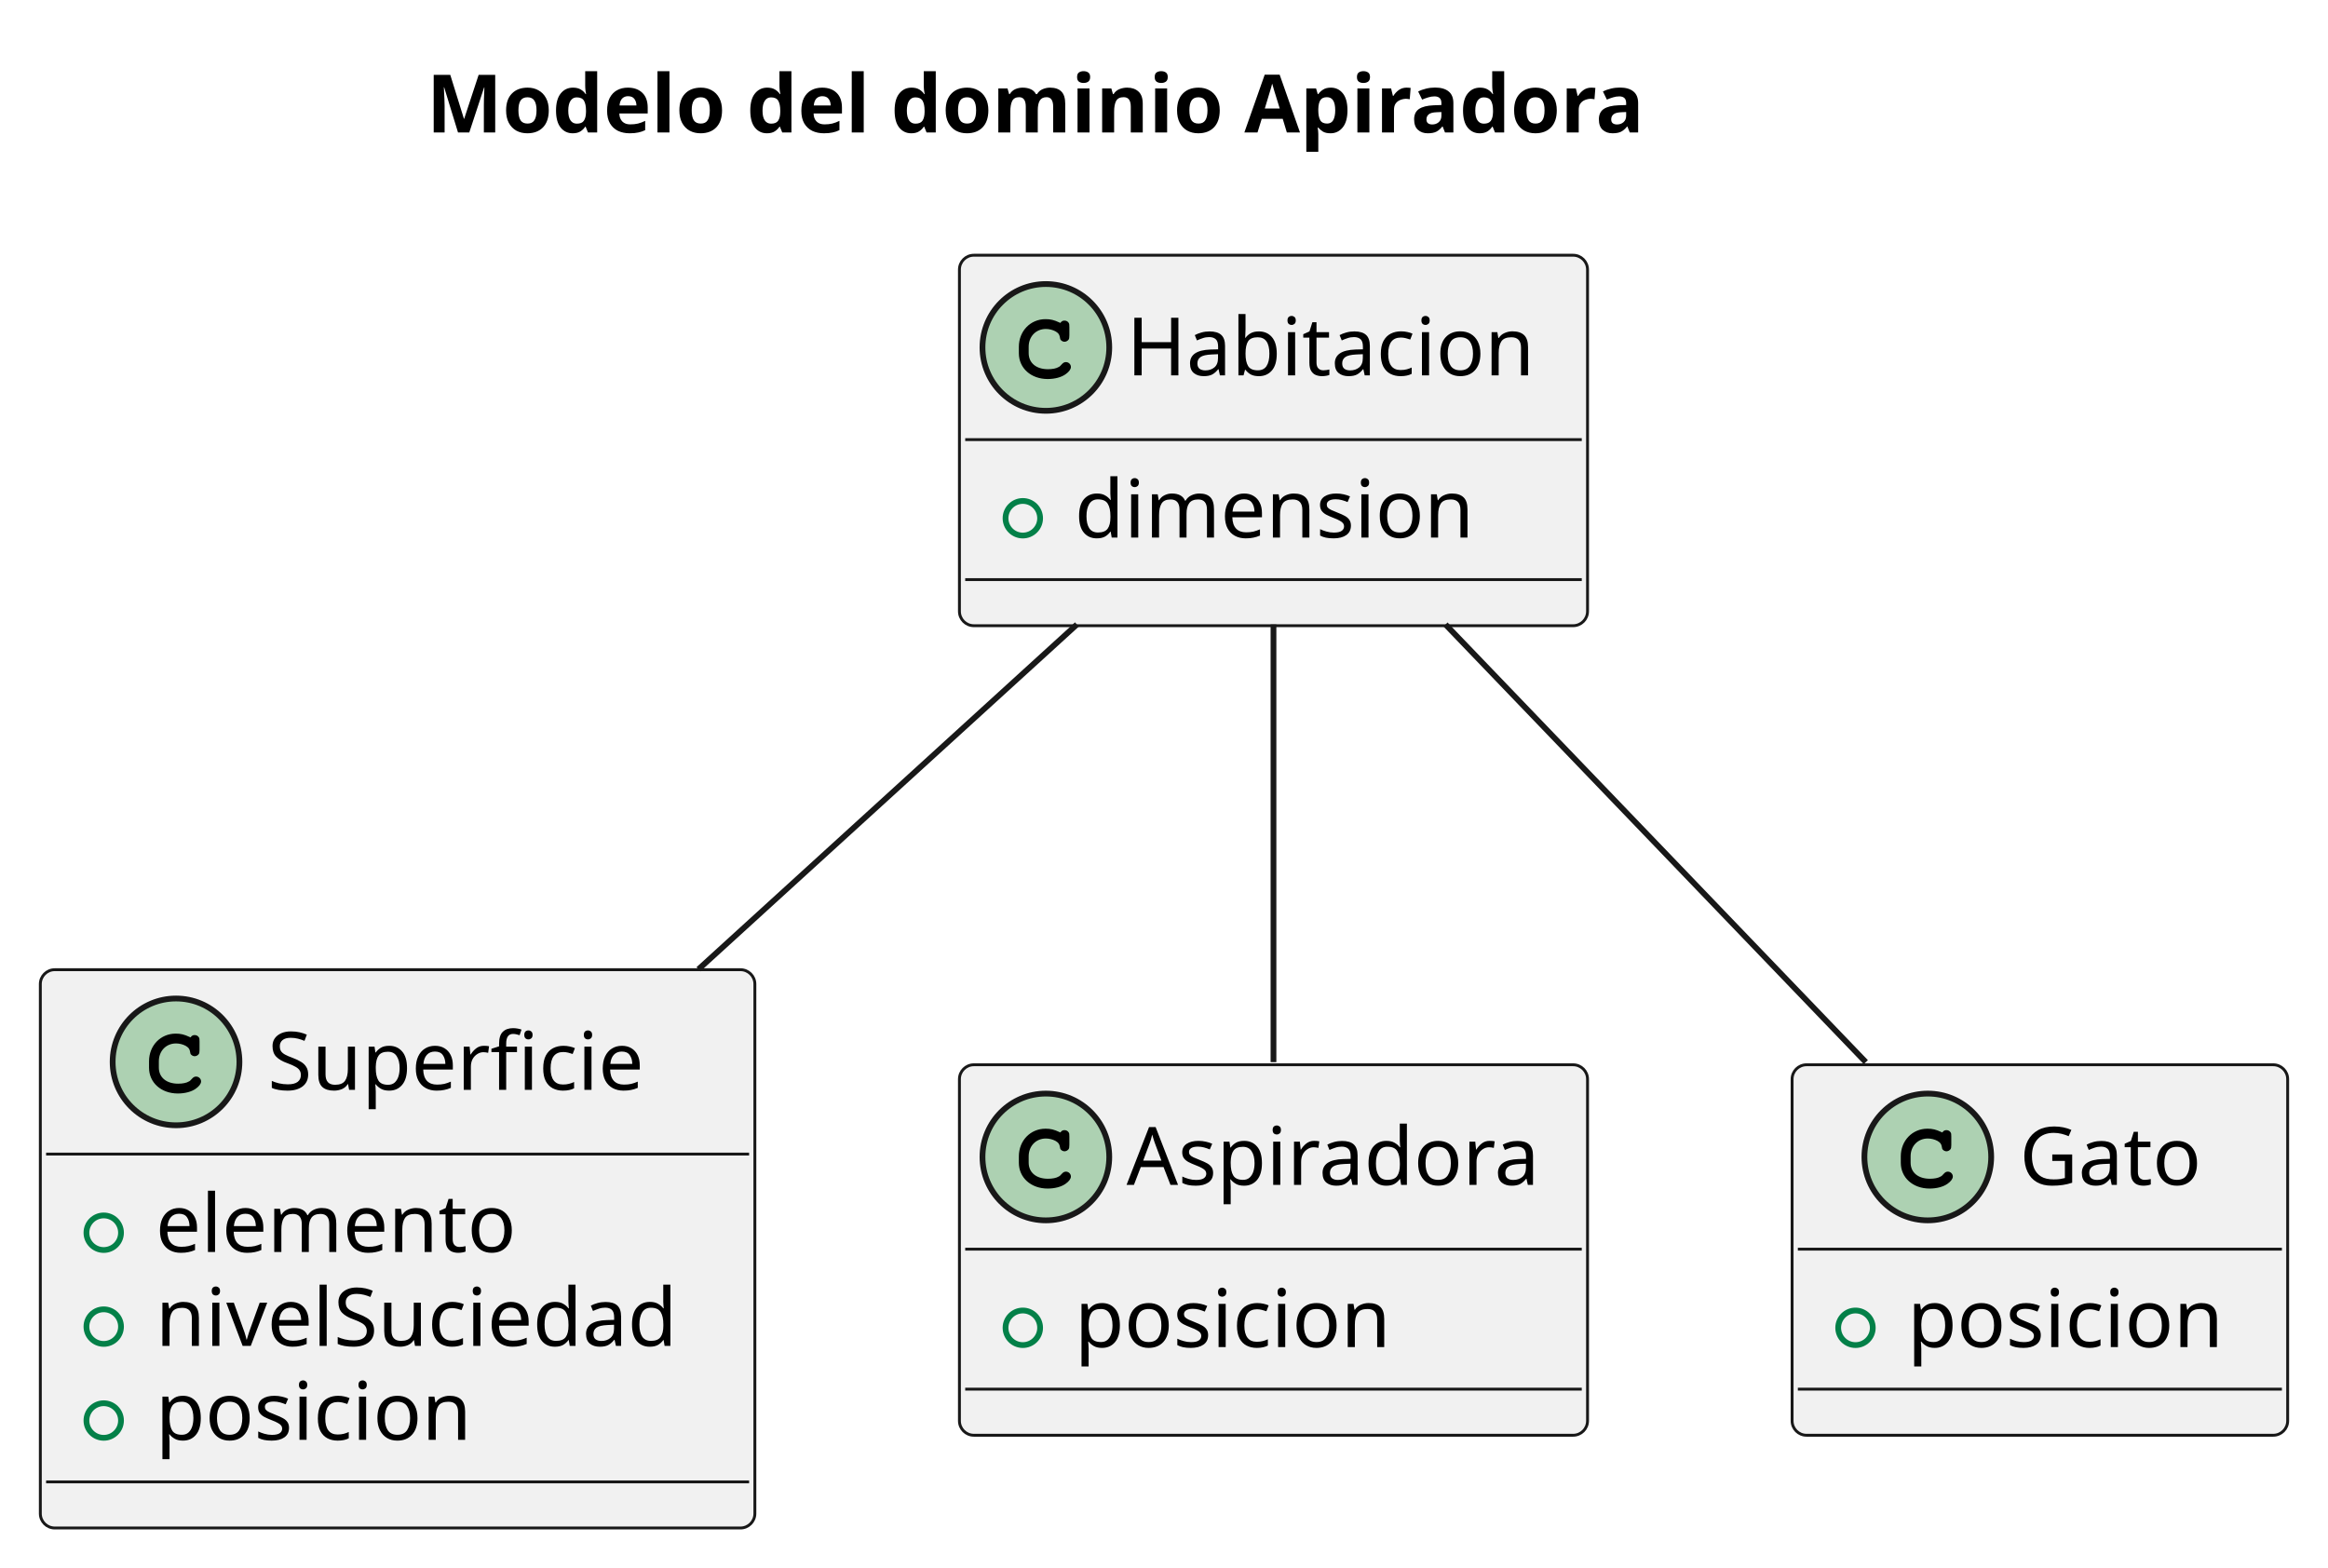
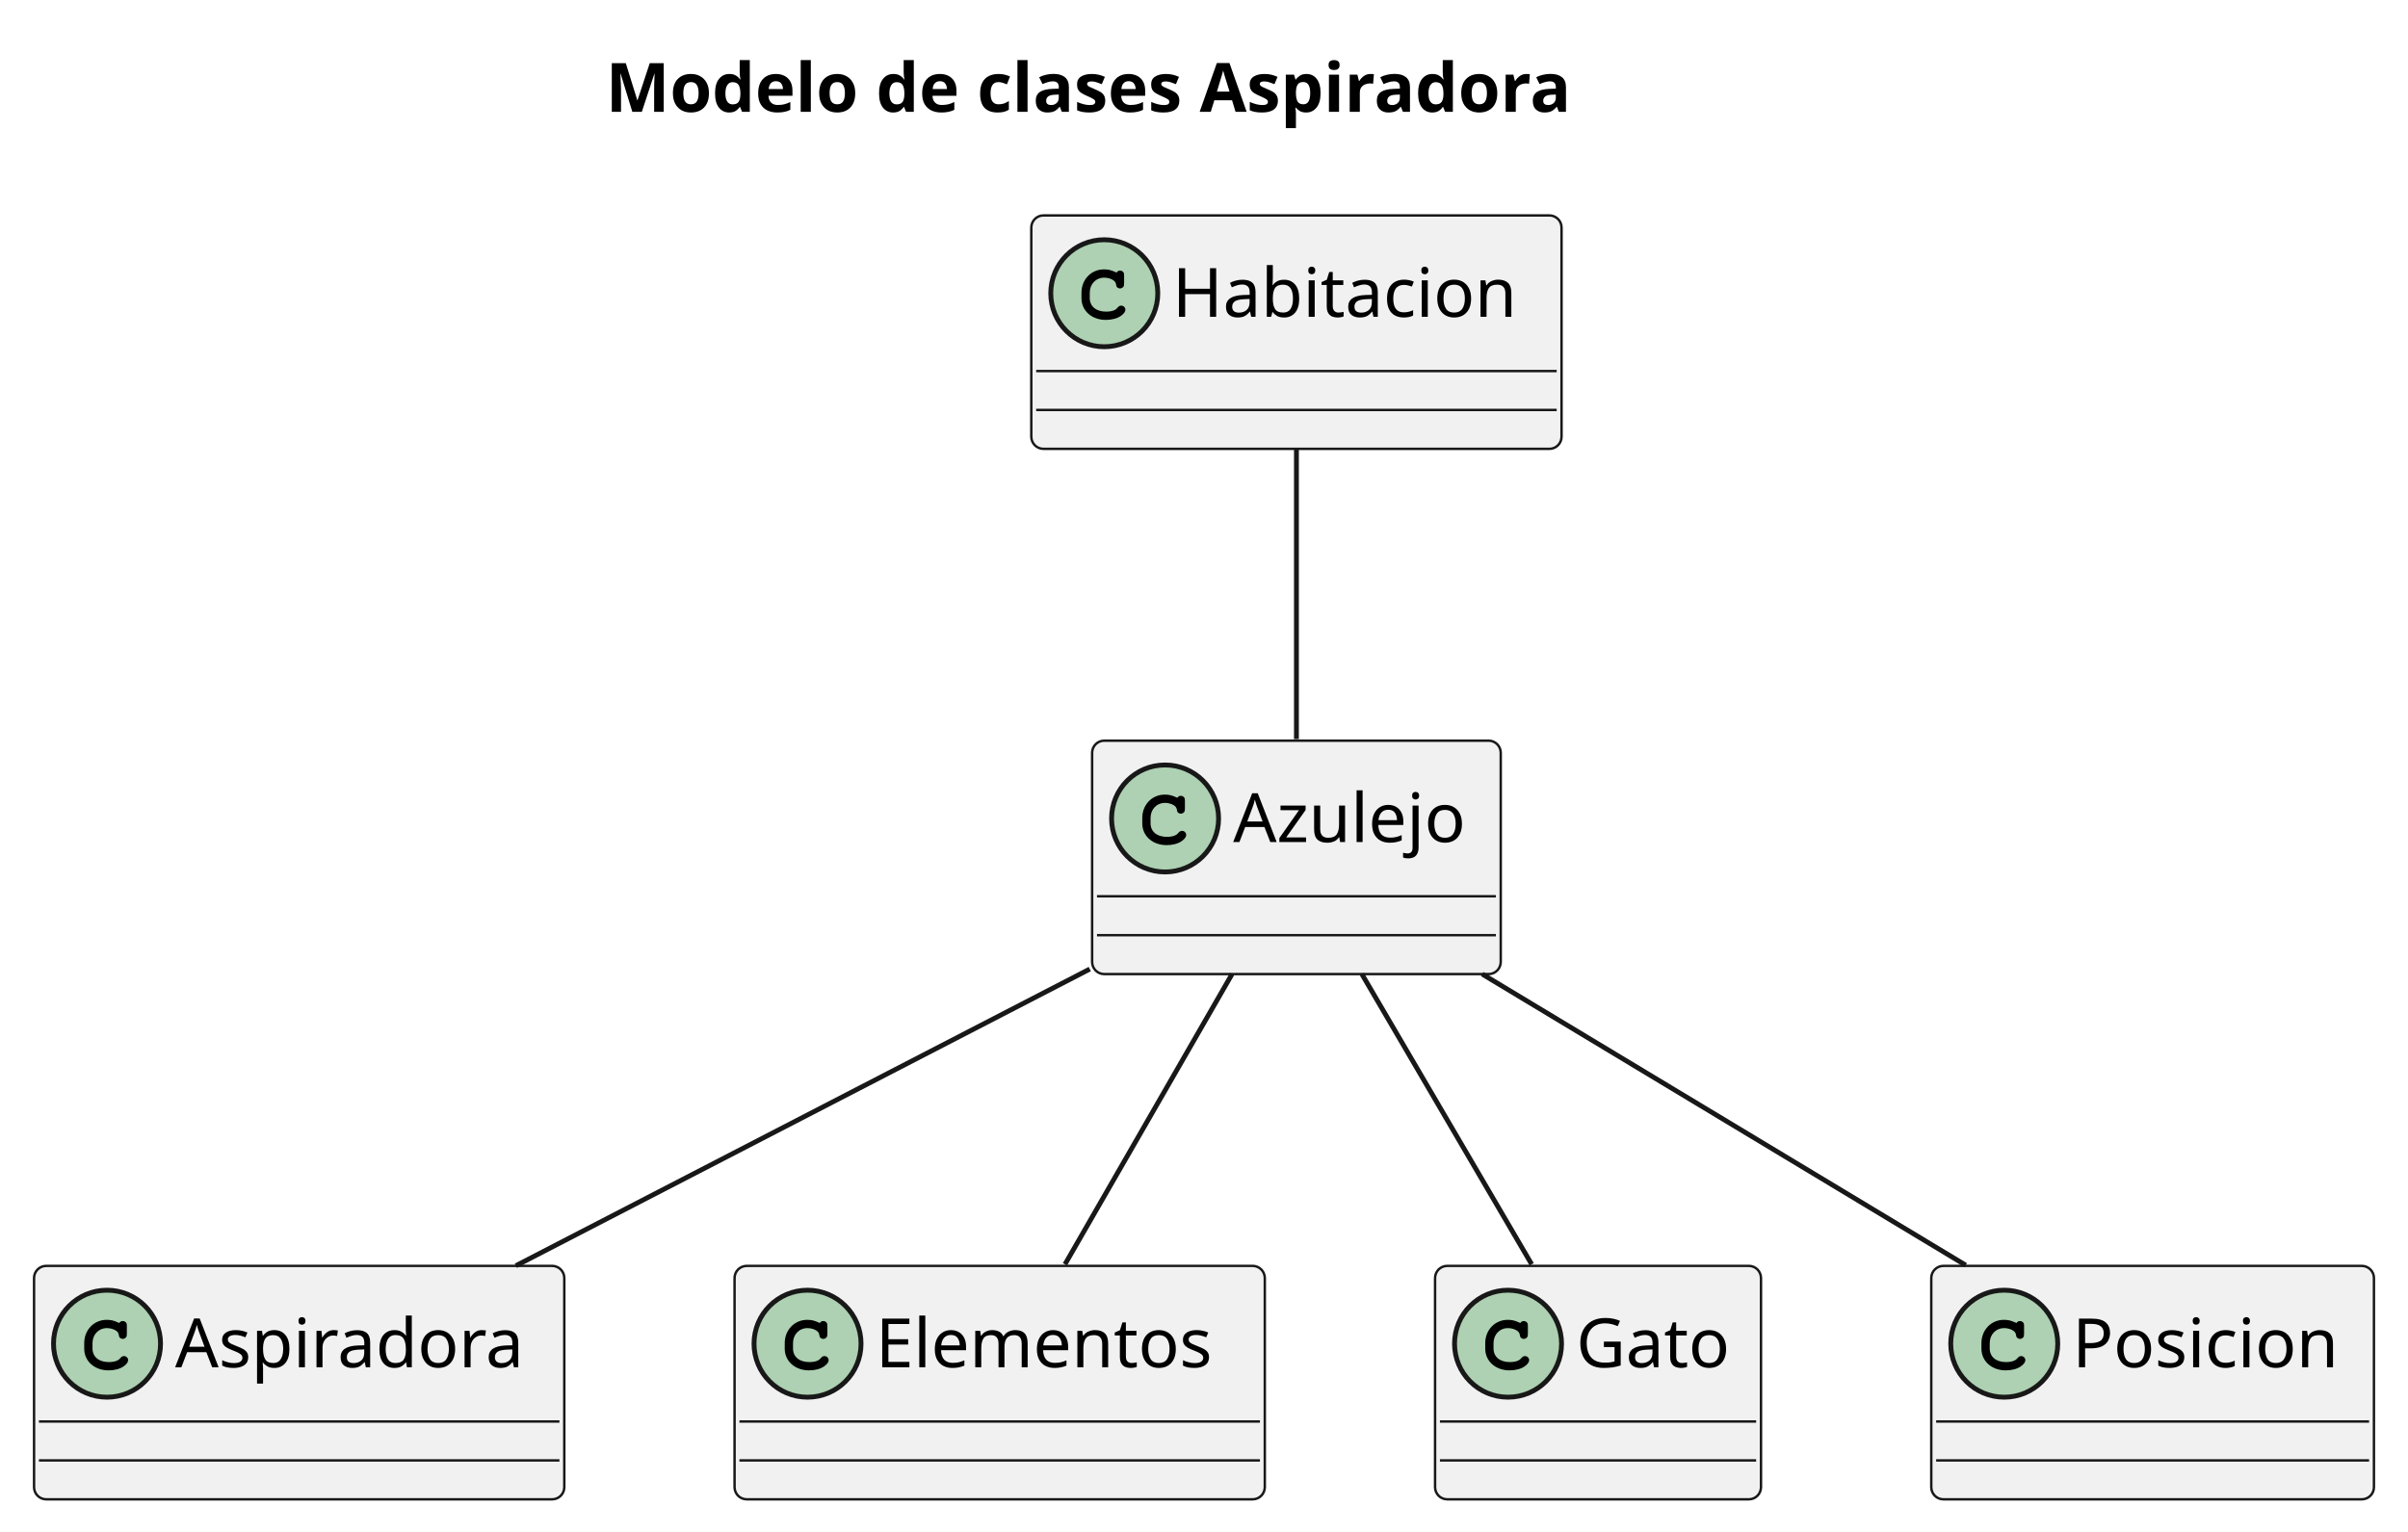
- <svg xmlns="http://www.w3.org/2000/svg" contentStyleType="text/css" height="272px" preserveAspectRatio="none" style="width:404px;height:272px;background:#FFFFFF;" version="1.1" viewBox="0 0 404 272" width="404px" zoomAndPan="magnify">
+ <svg xmlns="http://www.w3.org/2000/svg" contentStyleType="text/css" height="315px" preserveAspectRatio="none" style="width:495px;height:315px;background:#FFFFFF;" version="1.1" viewBox="0 0 495 315" width="495px" zoomAndPan="magnify">
  <defs />
  <g>
-     <text fill="#000000" font-family="sans-serif" font-size="14" font-weight="bold" lengthAdjust="spacing" textLength="242" x="74" y="22.995">Modelo del dominio Apiradora</text>
-     <g id="elem_Superficie">
-       <rect codeLine="3" fill="#F1F1F1" height="96.891" id="Superficie" rx="2.5" ry="2.5" style="stroke:#181818;stroke-width:0.5;" width="124" x="7" y="168.297" />
-       <ellipse cx="30.55" cy="184.297" fill="#ADD1B2" rx="11" ry="11" style="stroke:#181818;stroke-width:1.0;" />
-       <path d="M32.894,179.969 C31.956,179.531 31.363,179.391 30.488,179.391 C27.863,179.391 25.863,181.469 25.863,184.188 L25.863,185.312 C25.863,187.891 27.972,189.781 30.863,189.781 C32.081,189.781 33.237,189.484 33.987,188.938 C34.566,188.531 34.894,188.078 34.894,187.688 C34.894,187.234 34.503,186.844 34.034,186.844 C33.816,186.844 33.612,186.922 33.425,187.109 C32.972,187.594 32.972,187.594 32.784,187.688 C32.362,187.953 31.675,188.078 30.909,188.078 C28.863,188.078 27.566,186.984 27.566,185.281 L27.566,184.188 C27.566,182.406 28.816,181.094 30.55,181.094 C31.128,181.094 31.738,181.25 32.206,181.5 C32.691,181.781 32.862,182 32.956,182.406 C33.019,182.812 33.05,182.938 33.191,183.062 C33.331,183.203 33.566,183.312 33.784,183.312 C34.05,183.312 34.316,183.172 34.487,182.953 C34.597,182.797 34.628,182.609 34.628,182.188 L34.628,180.766 C34.628,180.328 34.612,180.203 34.519,180.047 C34.362,179.781 34.081,179.641 33.784,179.641 C33.487,179.641 33.284,179.734 33.066,180.047 L32.894,179.969 Z " fill="#000000" />
-       <text fill="#000000" font-family="sans-serif" font-size="14" lengthAdjust="spacing" textLength="73" x="46.45" y="189.144">Superficie</text>
-       <line style="stroke:#181818;stroke-width:0.5;" x1="8" x2="130" y1="200.297" y2="200.297" />
-       <ellipse cx="18" cy="213.945" fill="none" rx="3" ry="3" style="stroke:#038048;stroke-width:1.0;" />
-       <text fill="#000000" font-family="sans-serif" font-size="14" lengthAdjust="spacing" textLength="70" x="27" y="217.292">elemento</text>
-       <ellipse cx="18" cy="230.242" fill="none" rx="3" ry="3" style="stroke:#038048;stroke-width:1.0;" />
-       <text fill="#000000" font-family="sans-serif" font-size="14" lengthAdjust="spacing" textLength="98" x="27" y="233.589">nivelSuciedad</text>
-       <ellipse cx="18" cy="246.539" fill="none" rx="3" ry="3" style="stroke:#038048;stroke-width:1.0;" />
-       <text fill="#000000" font-family="sans-serif" font-size="14" lengthAdjust="spacing" textLength="60" x="27" y="249.886">posicion</text>
-       <line style="stroke:#181818;stroke-width:0.5;" x1="8" x2="130" y1="257.188" y2="257.188" />
+     <text fill="#000000" font-family="sans-serif" font-size="14" font-weight="bold" lengthAdjust="spacing" textLength="232" x="124.5" y="22.995">Modelo de clases Aspiradora</text>
+     <g id="elem_Habitacion">
+       <rect codeLine="3" fill="#F1F1F1" height="48" id="Habitacion" rx="2.5" ry="2.5" style="stroke:#181818;stroke-width:0.5;" width="109" x="212" y="44.297" />
+       <ellipse cx="227" cy="60.297" fill="#ADD1B2" rx="11" ry="11" style="stroke:#181818;stroke-width:1.0;" />
+       <path d="M229.344,55.969 C228.406,55.531 227.812,55.391 226.938,55.391 C224.312,55.391 222.312,57.469 222.312,60.188 L222.312,61.312 C222.312,63.891 224.422,65.781 227.312,65.781 C228.531,65.781 229.688,65.484 230.438,64.938 C231.016,64.531 231.344,64.078 231.344,63.688 C231.344,63.234 230.953,62.844 230.484,62.844 C230.266,62.844 230.062,62.922 229.875,63.109 C229.422,63.594 229.422,63.594 229.234,63.688 C228.812,63.953 228.125,64.078 227.359,64.078 C225.312,64.078 224.016,62.984 224.016,61.281 L224.016,60.188 C224.016,58.406 225.266,57.094 227,57.094 C227.578,57.094 228.188,57.25 228.656,57.5 C229.141,57.781 229.312,58 229.406,58.406 C229.469,58.812 229.5,58.938 229.641,59.062 C229.781,59.203 230.016,59.312 230.234,59.312 C230.5,59.312 230.766,59.172 230.938,58.953 C231.047,58.797 231.078,58.609 231.078,58.188 L231.078,56.766 C231.078,56.328 231.062,56.203 230.969,56.047 C230.812,55.781 230.531,55.641 230.234,55.641 C229.938,55.641 229.734,55.734 229.516,56.047 L229.344,55.969 Z " fill="#000000" />
+       <text fill="#000000" font-family="sans-serif" font-size="14" lengthAdjust="spacing" textLength="77" x="241" y="65.144">Habitacion</text>
+       <line style="stroke:#181818;stroke-width:0.5;" x1="213" x2="320" y1="76.297" y2="76.297" />
+       <line style="stroke:#181818;stroke-width:0.5;" x1="213" x2="320" y1="84.297" y2="84.297" />
    </g>
-     <g id="elem_Habitacion">
-       <rect codeLine="10" fill="#F1F1F1" height="64.297" id="Habitacion" rx="2.5" ry="2.5" style="stroke:#181818;stroke-width:0.5;" width="109" x="166.5" y="44.297" />
-       <ellipse cx="181.5" cy="60.297" fill="#ADD1B2" rx="11" ry="11" style="stroke:#181818;stroke-width:1.0;" />
-       <path d="M183.844,55.969 C182.906,55.531 182.312,55.391 181.438,55.391 C178.812,55.391 176.812,57.469 176.812,60.188 L176.812,61.312 C176.812,63.891 178.922,65.781 181.812,65.781 C183.031,65.781 184.188,65.484 184.938,64.938 C185.516,64.531 185.844,64.078 185.844,63.688 C185.844,63.234 185.453,62.844 184.984,62.844 C184.766,62.844 184.562,62.922 184.375,63.109 C183.922,63.594 183.922,63.594 183.734,63.688 C183.312,63.953 182.625,64.078 181.859,64.078 C179.812,64.078 178.516,62.984 178.516,61.281 L178.516,60.188 C178.516,58.406 179.766,57.094 181.5,57.094 C182.078,57.094 182.688,57.25 183.156,57.5 C183.641,57.781 183.812,58 183.906,58.406 C183.969,58.812 184,58.938 184.141,59.062 C184.281,59.203 184.516,59.312 184.734,59.312 C185,59.312 185.266,59.172 185.438,58.953 C185.547,58.797 185.578,58.609 185.578,58.188 L185.578,56.766 C185.578,56.328 185.562,56.203 185.469,56.047 C185.312,55.781 185.031,55.641 184.734,55.641 C184.438,55.641 184.234,55.734 184.016,56.047 L183.844,55.969 Z " fill="#000000" />
-       <text fill="#000000" font-family="sans-serif" font-size="14" lengthAdjust="spacing" textLength="77" x="195.5" y="65.144">Habitacion</text>
-       <line style="stroke:#181818;stroke-width:0.5;" x1="167.5" x2="274.5" y1="76.297" y2="76.297" />
-       <ellipse cx="177.5" cy="89.945" fill="none" rx="3" ry="3" style="stroke:#038048;stroke-width:1.0;" />
-       <text fill="#000000" font-family="sans-serif" font-size="14" lengthAdjust="spacing" textLength="74" x="186.5" y="93.292">dimension</text>
-       <line style="stroke:#181818;stroke-width:0.5;" x1="167.5" x2="274.5" y1="100.594" y2="100.594" />
+     <g id="elem_Azulejo">
+       <rect codeLine="7" fill="#F1F1F1" height="48" id="Azulejo" rx="2.5" ry="2.5" style="stroke:#181818;stroke-width:0.5;" width="84" x="224.5" y="152.297" />
+       <ellipse cx="239.5" cy="168.297" fill="#ADD1B2" rx="11" ry="11" style="stroke:#181818;stroke-width:1.0;" />
+       <path d="M241.844,163.969 C240.906,163.531 240.312,163.391 239.438,163.391 C236.812,163.391 234.812,165.469 234.812,168.188 L234.812,169.312 C234.812,171.891 236.922,173.781 239.812,173.781 C241.031,173.781 242.188,173.484 242.938,172.938 C243.516,172.531 243.844,172.078 243.844,171.688 C243.844,171.234 243.453,170.844 242.984,170.844 C242.766,170.844 242.562,170.922 242.375,171.109 C241.922,171.594 241.922,171.594 241.734,171.688 C241.312,171.953 240.625,172.078 239.859,172.078 C237.812,172.078 236.516,170.984 236.516,169.281 L236.516,168.188 C236.516,166.406 237.766,165.094 239.5,165.094 C240.078,165.094 240.688,165.25 241.156,165.5 C241.641,165.781 241.812,166 241.906,166.406 C241.969,166.812 242,166.938 242.141,167.062 C242.281,167.203 242.516,167.312 242.734,167.312 C243,167.312 243.266,167.172 243.438,166.953 C243.547,166.797 243.578,166.609 243.578,166.188 L243.578,164.766 C243.578,164.328 243.562,164.203 243.469,164.047 C243.312,163.781 243.031,163.641 242.734,163.641 C242.438,163.641 242.234,163.734 242.016,164.047 L241.844,163.969 Z " fill="#000000" />
+       <text fill="#000000" font-family="sans-serif" font-size="14" lengthAdjust="spacing" textLength="52" x="253.5" y="173.144">Azulejo</text>
+       <line style="stroke:#181818;stroke-width:0.5;" x1="225.5" x2="307.5" y1="184.297" y2="184.297" />
+       <line style="stroke:#181818;stroke-width:0.5;" x1="225.5" x2="307.5" y1="192.297" y2="192.297" />
    </g>
    <g id="elem_Aspiradora">
-       <rect codeLine="15" fill="#F1F1F1" height="64.297" id="Aspiradora" rx="2.5" ry="2.5" style="stroke:#181818;stroke-width:0.5;" width="109" x="166.5" y="184.797" />
-       <ellipse cx="181.5" cy="200.797" fill="#ADD1B2" rx="11" ry="11" style="stroke:#181818;stroke-width:1.0;" />
-       <path d="M183.844,196.469 C182.906,196.031 182.312,195.891 181.438,195.891 C178.812,195.891 176.812,197.969 176.812,200.688 L176.812,201.812 C176.812,204.391 178.922,206.281 181.812,206.281 C183.031,206.281 184.188,205.984 184.938,205.438 C185.516,205.031 185.844,204.578 185.844,204.188 C185.844,203.734 185.453,203.344 184.984,203.344 C184.766,203.344 184.562,203.422 184.375,203.609 C183.922,204.094 183.922,204.094 183.734,204.188 C183.312,204.453 182.625,204.578 181.859,204.578 C179.812,204.578 178.516,203.484 178.516,201.781 L178.516,200.688 C178.516,198.906 179.766,197.594 181.5,197.594 C182.078,197.594 182.688,197.75 183.156,198 C183.641,198.281 183.812,198.5 183.906,198.906 C183.969,199.312 184,199.438 184.141,199.562 C184.281,199.703 184.516,199.812 184.734,199.812 C185,199.812 185.266,199.672 185.438,199.453 C185.547,199.297 185.578,199.109 185.578,198.688 L185.578,197.266 C185.578,196.828 185.562,196.703 185.469,196.547 C185.312,196.281 185.031,196.141 184.734,196.141 C184.438,196.141 184.234,196.234 184.016,196.547 L183.844,196.469 Z " fill="#000000" />
-       <text fill="#000000" font-family="sans-serif" font-size="14" lengthAdjust="spacing" textLength="77" x="195.5" y="205.644">Aspiradora</text>
-       <line style="stroke:#181818;stroke-width:0.5;" x1="167.5" x2="274.5" y1="216.797" y2="216.797" />
-       <ellipse cx="177.5" cy="230.445" fill="none" rx="3" ry="3" style="stroke:#038048;stroke-width:1.0;" />
-       <text fill="#000000" font-family="sans-serif" font-size="14" lengthAdjust="spacing" textLength="60" x="186.5" y="233.792">posicion</text>
-       <line style="stroke:#181818;stroke-width:0.5;" x1="167.5" x2="274.5" y1="241.094" y2="241.094" />
+       <rect codeLine="11" fill="#F1F1F1" height="48" id="Aspiradora" rx="2.5" ry="2.5" style="stroke:#181818;stroke-width:0.5;" width="109" x="7" y="260.297" />
+       <ellipse cx="22" cy="276.297" fill="#ADD1B2" rx="11" ry="11" style="stroke:#181818;stroke-width:1.0;" />
+       <path d="M24.344,271.969 C23.406,271.531 22.812,271.391 21.938,271.391 C19.312,271.391 17.312,273.469 17.312,276.188 L17.312,277.312 C17.312,279.891 19.422,281.781 22.312,281.781 C23.531,281.781 24.688,281.484 25.438,280.938 C26.016,280.531 26.344,280.078 26.344,279.688 C26.344,279.234 25.953,278.844 25.484,278.844 C25.266,278.844 25.062,278.922 24.875,279.109 C24.422,279.594 24.422,279.594 24.234,279.688 C23.812,279.953 23.125,280.078 22.359,280.078 C20.312,280.078 19.016,278.984 19.016,277.281 L19.016,276.188 C19.016,274.406 20.266,273.094 22,273.094 C22.578,273.094 23.188,273.25 23.656,273.5 C24.141,273.781 24.312,274 24.406,274.406 C24.469,274.812 24.5,274.938 24.641,275.062 C24.781,275.203 25.016,275.312 25.234,275.312 C25.5,275.312 25.766,275.172 25.938,274.953 C26.047,274.797 26.078,274.609 26.078,274.188 L26.078,272.766 C26.078,272.328 26.062,272.203 25.969,272.047 C25.812,271.781 25.531,271.641 25.234,271.641 C24.938,271.641 24.734,271.734 24.516,272.047 L24.344,271.969 Z " fill="#000000" />
+       <text fill="#000000" font-family="sans-serif" font-size="14" lengthAdjust="spacing" textLength="77" x="36" y="281.144">Aspiradora</text>
+       <line style="stroke:#181818;stroke-width:0.5;" x1="8" x2="115" y1="292.297" y2="292.297" />
+       <line style="stroke:#181818;stroke-width:0.5;" x1="8" x2="115" y1="300.297" y2="300.297" />
+     </g>
+     <g id="elem_Elementos">
+       <rect codeLine="15" fill="#F1F1F1" height="48" id="Elementos" rx="2.5" ry="2.5" style="stroke:#181818;stroke-width:0.5;" width="109" x="151" y="260.297" />
+       <ellipse cx="166" cy="276.297" fill="#ADD1B2" rx="11" ry="11" style="stroke:#181818;stroke-width:1.0;" />
+       <path d="M168.344,271.969 C167.406,271.531 166.812,271.391 165.938,271.391 C163.312,271.391 161.312,273.469 161.312,276.188 L161.312,277.312 C161.312,279.891 163.422,281.781 166.312,281.781 C167.531,281.781 168.688,281.484 169.438,280.938 C170.016,280.531 170.344,280.078 170.344,279.688 C170.344,279.234 169.953,278.844 169.484,278.844 C169.266,278.844 169.062,278.922 168.875,279.109 C168.422,279.594 168.422,279.594 168.234,279.688 C167.812,279.953 167.125,280.078 166.359,280.078 C164.312,280.078 163.016,278.984 163.016,277.281 L163.016,276.188 C163.016,274.406 164.266,273.094 166,273.094 C166.578,273.094 167.188,273.25 167.656,273.5 C168.141,273.781 168.312,274 168.406,274.406 C168.469,274.812 168.5,274.938 168.641,275.062 C168.781,275.203 169.016,275.312 169.234,275.312 C169.5,275.312 169.766,275.172 169.938,274.953 C170.047,274.797 170.078,274.609 170.078,274.188 L170.078,272.766 C170.078,272.328 170.062,272.203 169.969,272.047 C169.812,271.781 169.531,271.641 169.234,271.641 C168.938,271.641 168.734,271.734 168.516,272.047 L168.344,271.969 Z " fill="#000000" />
+       <text fill="#000000" font-family="sans-serif" font-size="14" lengthAdjust="spacing" textLength="77" x="180" y="281.144">Elementos</text>
+       <line style="stroke:#181818;stroke-width:0.5;" x1="152" x2="259" y1="292.297" y2="292.297" />
+       <line style="stroke:#181818;stroke-width:0.5;" x1="152" x2="259" y1="300.297" y2="300.297" />
    </g>
    <g id="elem_Gato">
-       <rect codeLine="20" fill="#F1F1F1" height="64.297" id="Gato" rx="2.5" ry="2.5" style="stroke:#181818;stroke-width:0.5;" width="86" x="311" y="184.797" />
-       <ellipse cx="334.55" cy="200.797" fill="#ADD1B2" rx="11" ry="11" style="stroke:#181818;stroke-width:1.0;" />
-       <path d="M336.894,196.469 C335.956,196.031 335.363,195.891 334.488,195.891 C331.863,195.891 329.863,197.969 329.863,200.688 L329.863,201.812 C329.863,204.391 331.972,206.281 334.863,206.281 C336.081,206.281 337.238,205.984 337.988,205.438 C338.566,205.031 338.894,204.578 338.894,204.188 C338.894,203.734 338.503,203.344 338.034,203.344 C337.816,203.344 337.613,203.422 337.425,203.609 C336.972,204.094 336.972,204.094 336.784,204.188 C336.363,204.453 335.675,204.578 334.909,204.578 C332.863,204.578 331.566,203.484 331.566,201.781 L331.566,200.688 C331.566,198.906 332.816,197.594 334.55,197.594 C335.128,197.594 335.738,197.75 336.206,198 C336.691,198.281 336.863,198.5 336.956,198.906 C337.019,199.312 337.05,199.438 337.191,199.562 C337.331,199.703 337.566,199.812 337.784,199.812 C338.05,199.812 338.316,199.672 338.488,199.453 C338.597,199.297 338.628,199.109 338.628,198.688 L338.628,197.266 C338.628,196.828 338.613,196.703 338.519,196.547 C338.363,196.281 338.081,196.141 337.784,196.141 C337.488,196.141 337.284,196.234 337.066,196.547 L336.894,196.469 Z " fill="#000000" />
-       <text fill="#000000" font-family="sans-serif" font-size="14" lengthAdjust="spacing" textLength="35" x="350.45" y="205.644">Gato</text>
-       <line style="stroke:#181818;stroke-width:0.5;" x1="312" x2="396" y1="216.797" y2="216.797" />
-       <ellipse cx="322" cy="230.445" fill="none" rx="3" ry="3" style="stroke:#038048;stroke-width:1.0;" />
-       <text fill="#000000" font-family="sans-serif" font-size="14" lengthAdjust="spacing" textLength="60" x="331" y="233.792">posicion</text>
-       <line style="stroke:#181818;stroke-width:0.5;" x1="312" x2="396" y1="241.094" y2="241.094" />
+       <rect codeLine="19" fill="#F1F1F1" height="48" id="Gato" rx="2.5" ry="2.5" style="stroke:#181818;stroke-width:0.5;" width="67" x="295" y="260.297" />
+       <ellipse cx="310" cy="276.297" fill="#ADD1B2" rx="11" ry="11" style="stroke:#181818;stroke-width:1.0;" />
+       <path d="M312.344,271.969 C311.406,271.531 310.812,271.391 309.938,271.391 C307.312,271.391 305.312,273.469 305.312,276.188 L305.312,277.312 C305.312,279.891 307.422,281.781 310.312,281.781 C311.531,281.781 312.688,281.484 313.438,280.938 C314.016,280.531 314.344,280.078 314.344,279.688 C314.344,279.234 313.953,278.844 313.484,278.844 C313.266,278.844 313.062,278.922 312.875,279.109 C312.422,279.594 312.422,279.594 312.234,279.688 C311.812,279.953 311.125,280.078 310.359,280.078 C308.312,280.078 307.016,278.984 307.016,277.281 L307.016,276.188 C307.016,274.406 308.266,273.094 310,273.094 C310.578,273.094 311.188,273.25 311.656,273.5 C312.141,273.781 312.312,274 312.406,274.406 C312.469,274.812 312.5,274.938 312.641,275.062 C312.781,275.203 313.016,275.312 313.234,275.312 C313.5,275.312 313.766,275.172 313.938,274.953 C314.047,274.797 314.078,274.609 314.078,274.188 L314.078,272.766 C314.078,272.328 314.062,272.203 313.969,272.047 C313.812,271.781 313.531,271.641 313.234,271.641 C312.938,271.641 312.734,271.734 312.516,272.047 L312.344,271.969 Z " fill="#000000" />
+       <text fill="#000000" font-family="sans-serif" font-size="14" lengthAdjust="spacing" textLength="35" x="324" y="281.144">Gato</text>
+       <line style="stroke:#181818;stroke-width:0.5;" x1="296" x2="361" y1="292.297" y2="292.297" />
+       <line style="stroke:#181818;stroke-width:0.5;" x1="296" x2="361" y1="300.297" y2="300.297" />
    </g>
-     <g id="link_Habitacion_Superficie">
-       <path codeLine="25" d="M186.888,108.379 C167.544,126.005 142.936,148.428 121.211,168.223 " fill="none" id="Habitacion-Superficie" style="stroke:#181818;stroke-width:1.0;" />
+     <g id="elem_Posicion">
+       <rect codeLine="23" fill="#F1F1F1" height="48" id="Posicion" rx="2.5" ry="2.5" style="stroke:#181818;stroke-width:0.5;" width="91" x="397" y="260.297" />
+       <ellipse cx="412" cy="276.297" fill="#ADD1B2" rx="11" ry="11" style="stroke:#181818;stroke-width:1.0;" />
+       <path d="M414.344,271.969 C413.406,271.531 412.812,271.391 411.938,271.391 C409.312,271.391 407.312,273.469 407.312,276.188 L407.312,277.312 C407.312,279.891 409.422,281.781 412.312,281.781 C413.531,281.781 414.688,281.484 415.438,280.938 C416.016,280.531 416.344,280.078 416.344,279.688 C416.344,279.234 415.953,278.844 415.484,278.844 C415.266,278.844 415.062,278.922 414.875,279.109 C414.422,279.594 414.422,279.594 414.234,279.688 C413.812,279.953 413.125,280.078 412.359,280.078 C410.312,280.078 409.016,278.984 409.016,277.281 L409.016,276.188 C409.016,274.406 410.266,273.094 412,273.094 C412.578,273.094 413.188,273.25 413.656,273.5 C414.141,273.781 414.312,274 414.406,274.406 C414.469,274.812 414.5,274.938 414.641,275.062 C414.781,275.203 415.016,275.312 415.234,275.312 C415.5,275.312 415.766,275.172 415.938,274.953 C416.047,274.797 416.078,274.609 416.078,274.188 L416.078,272.766 C416.078,272.328 416.062,272.203 415.969,272.047 C415.812,271.781 415.531,271.641 415.234,271.641 C414.938,271.641 414.734,271.734 414.516,272.047 L414.344,271.969 Z " fill="#000000" />
+       <text fill="#000000" font-family="sans-serif" font-size="14" lengthAdjust="spacing" textLength="59" x="426" y="281.144">Posicion</text>
+       <line style="stroke:#181818;stroke-width:0.5;" x1="398" x2="487" y1="292.297" y2="292.297" />
+       <line style="stroke:#181818;stroke-width:0.5;" x1="398" x2="487" y1="300.297" y2="300.297" />
    </g>
-     <g id="link_Habitacion_Aspiradora">
-       <path codeLine="26" d="M221,108.379 C221,131.029 221,161.602 221,184.339 " fill="none" id="Habitacion-Aspiradora" style="stroke:#181818;stroke-width:1.0;" />
+     <g id="link_Habitacion_Azulejo">
+       <path codeLine="26" d="M266.5,92.297 C266.5,109.955 266.5,134.238 266.5,151.975 " fill="none" id="Habitacion-Azulejo" style="stroke:#181818;stroke-width:1.0;" />
    </g>
-     <g id="link_Habitacion_Gato">
-       <path codeLine="27" d="M250.848,108.379 C272.599,131.029 301.957,161.602 323.792,184.339 " fill="none" id="Habitacion-Gato" style="stroke:#181818;stroke-width:1.0;" />
+     <g id="link_Azulejo_Aspiradora">
+       <path codeLine="27" d="M224.024,199.26 C189.544,217.089 141.074,242.151 106.049,260.262 " fill="none" id="Azulejo-Aspiradora" style="stroke:#181818;stroke-width:1.0;" />
+     </g>
+     <g id="link_Azulejo_Elementos">
+       <path codeLine="28" d="M253.264,200.297 C243.102,217.955 229.128,242.238 218.921,259.975 " fill="none" id="Azulejo-Elementos" style="stroke:#181818;stroke-width:1.0;" />
+     </g>
+     <g id="link_Azulejo_Gato">
+       <path codeLine="29" d="M279.953,200.297 C290.281,217.955 304.484,242.238 314.859,259.975 " fill="none" id="Azulejo-Gato" style="stroke:#181818;stroke-width:1.0;" />
+     </g>
+     <g id="link_Azulejo_Posicion">
+       <path codeLine="30" d="M304.689,200.297 C334.109,218.016 374.604,242.405 404.082,260.159 " fill="none" id="Azulejo-Posicion" style="stroke:#181818;stroke-width:1.0;" />
    </g>
  </g>
</svg>
